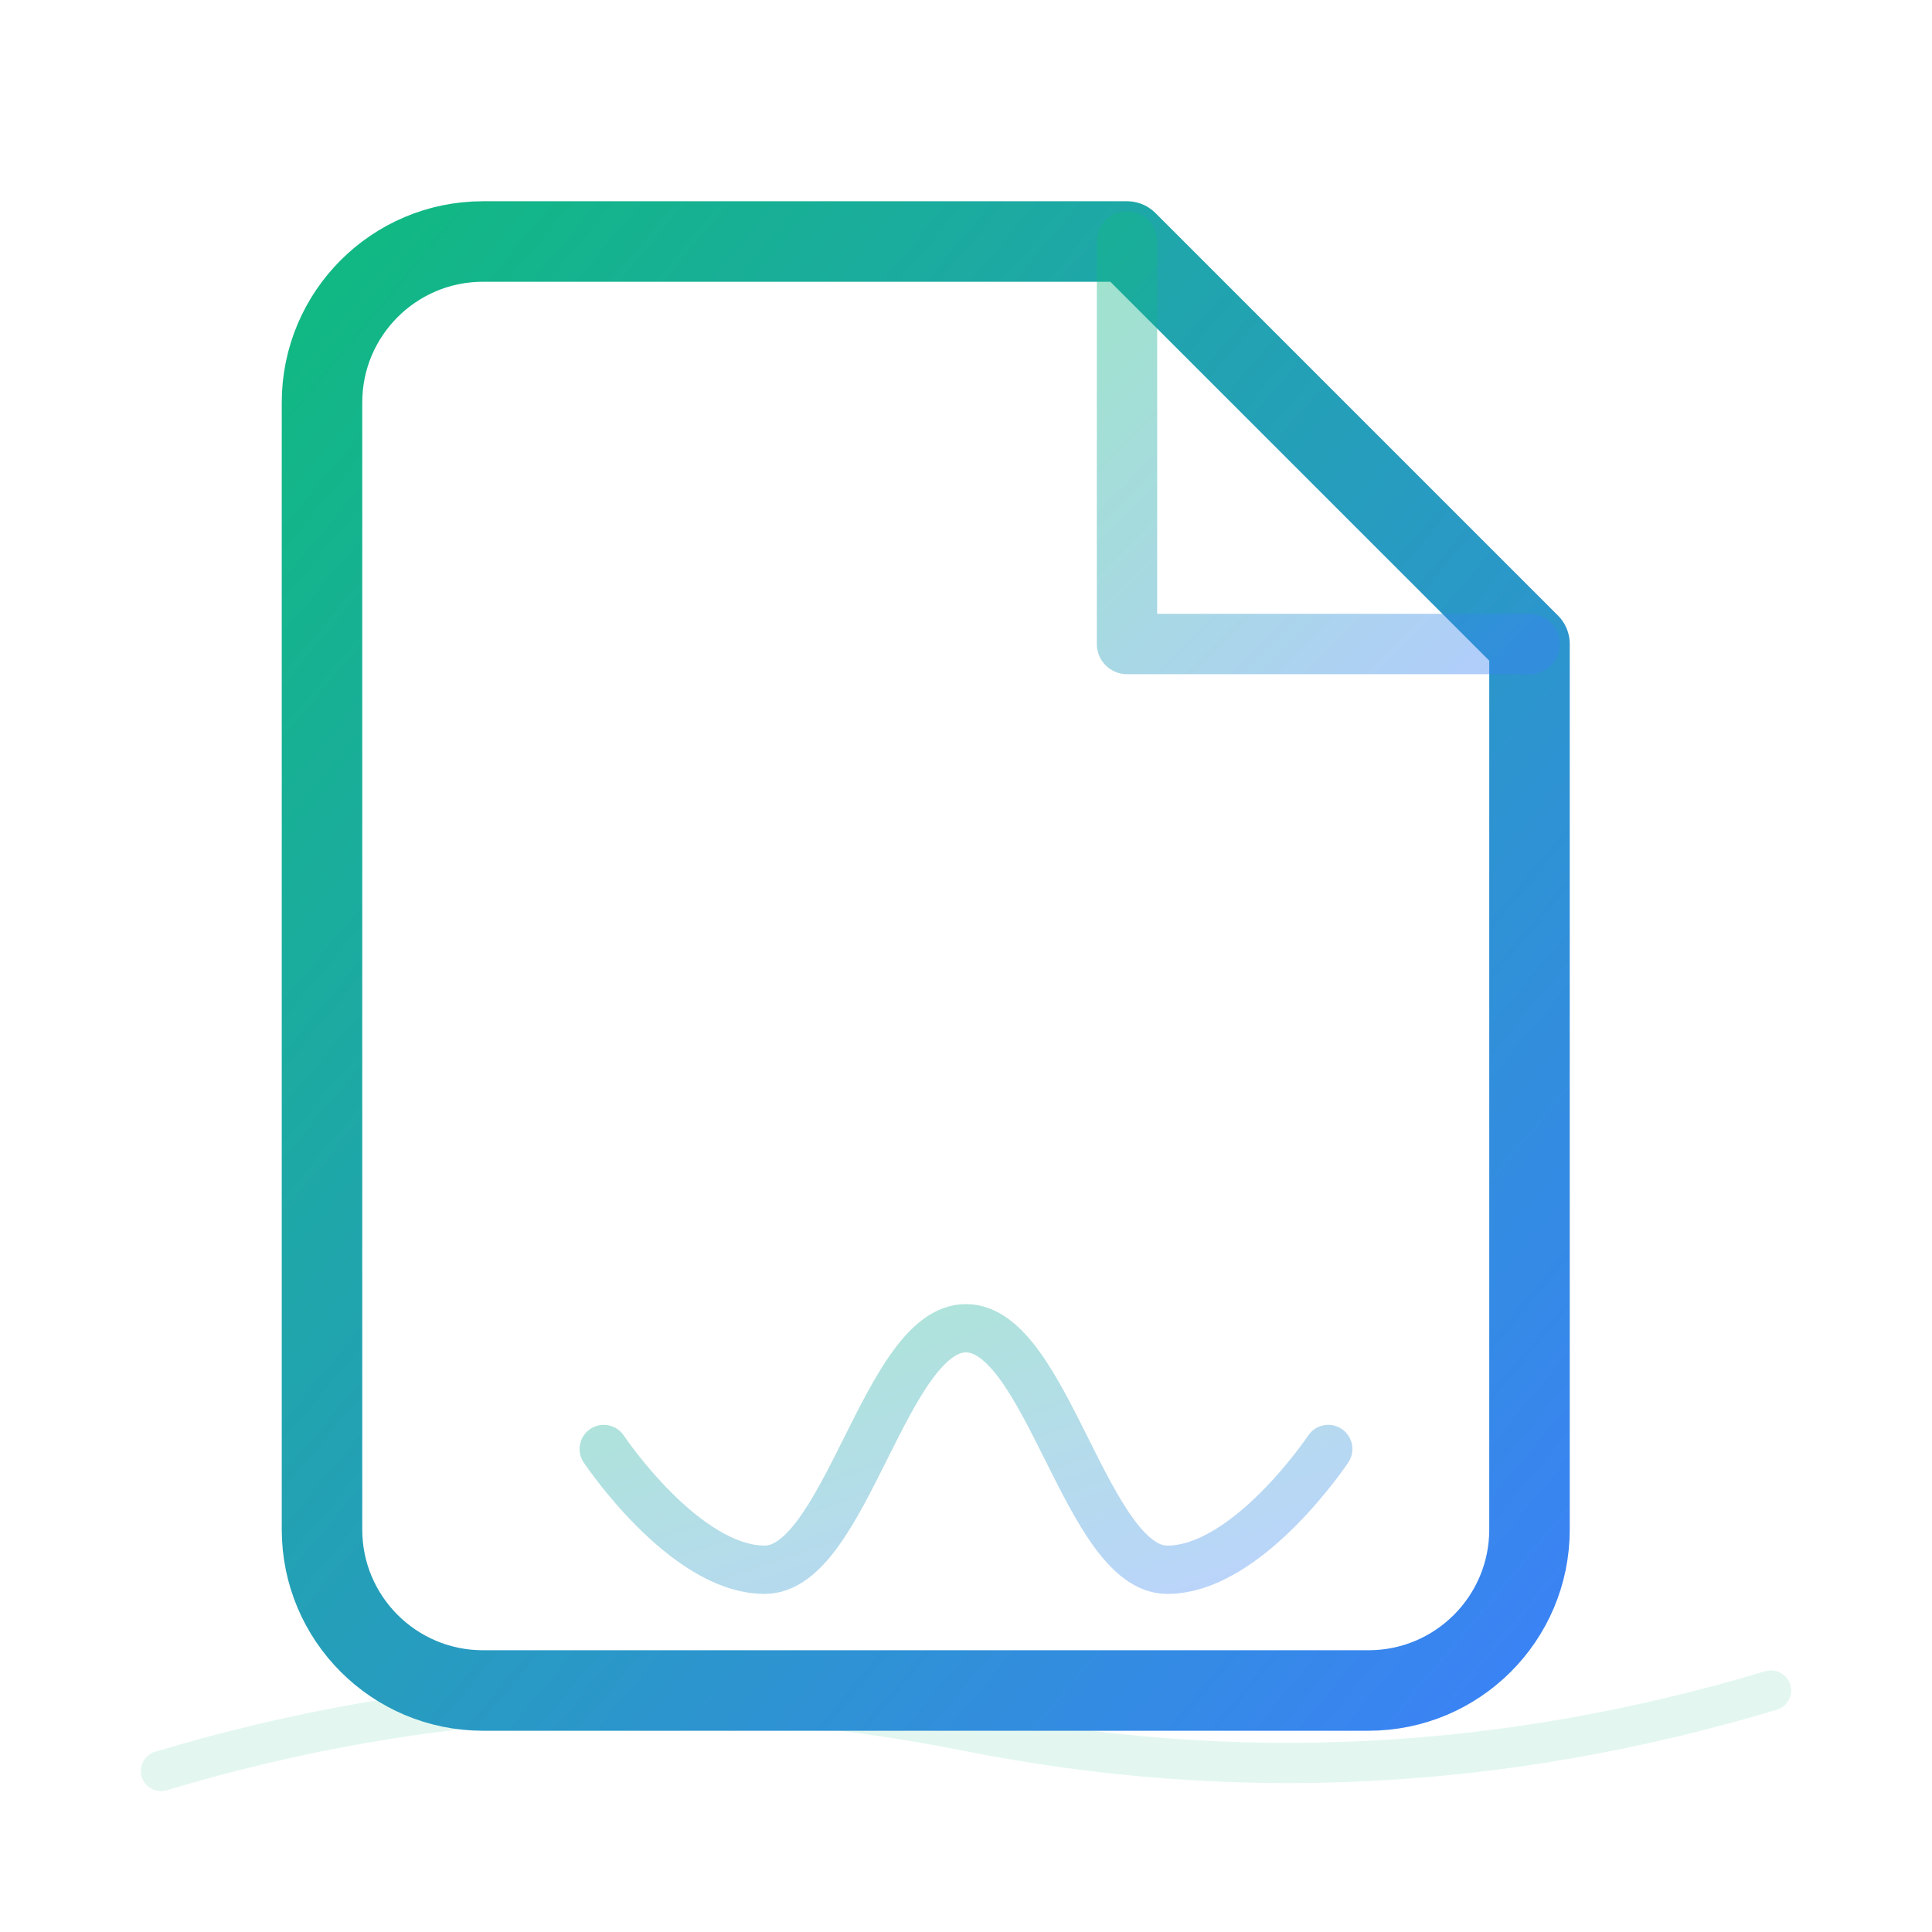
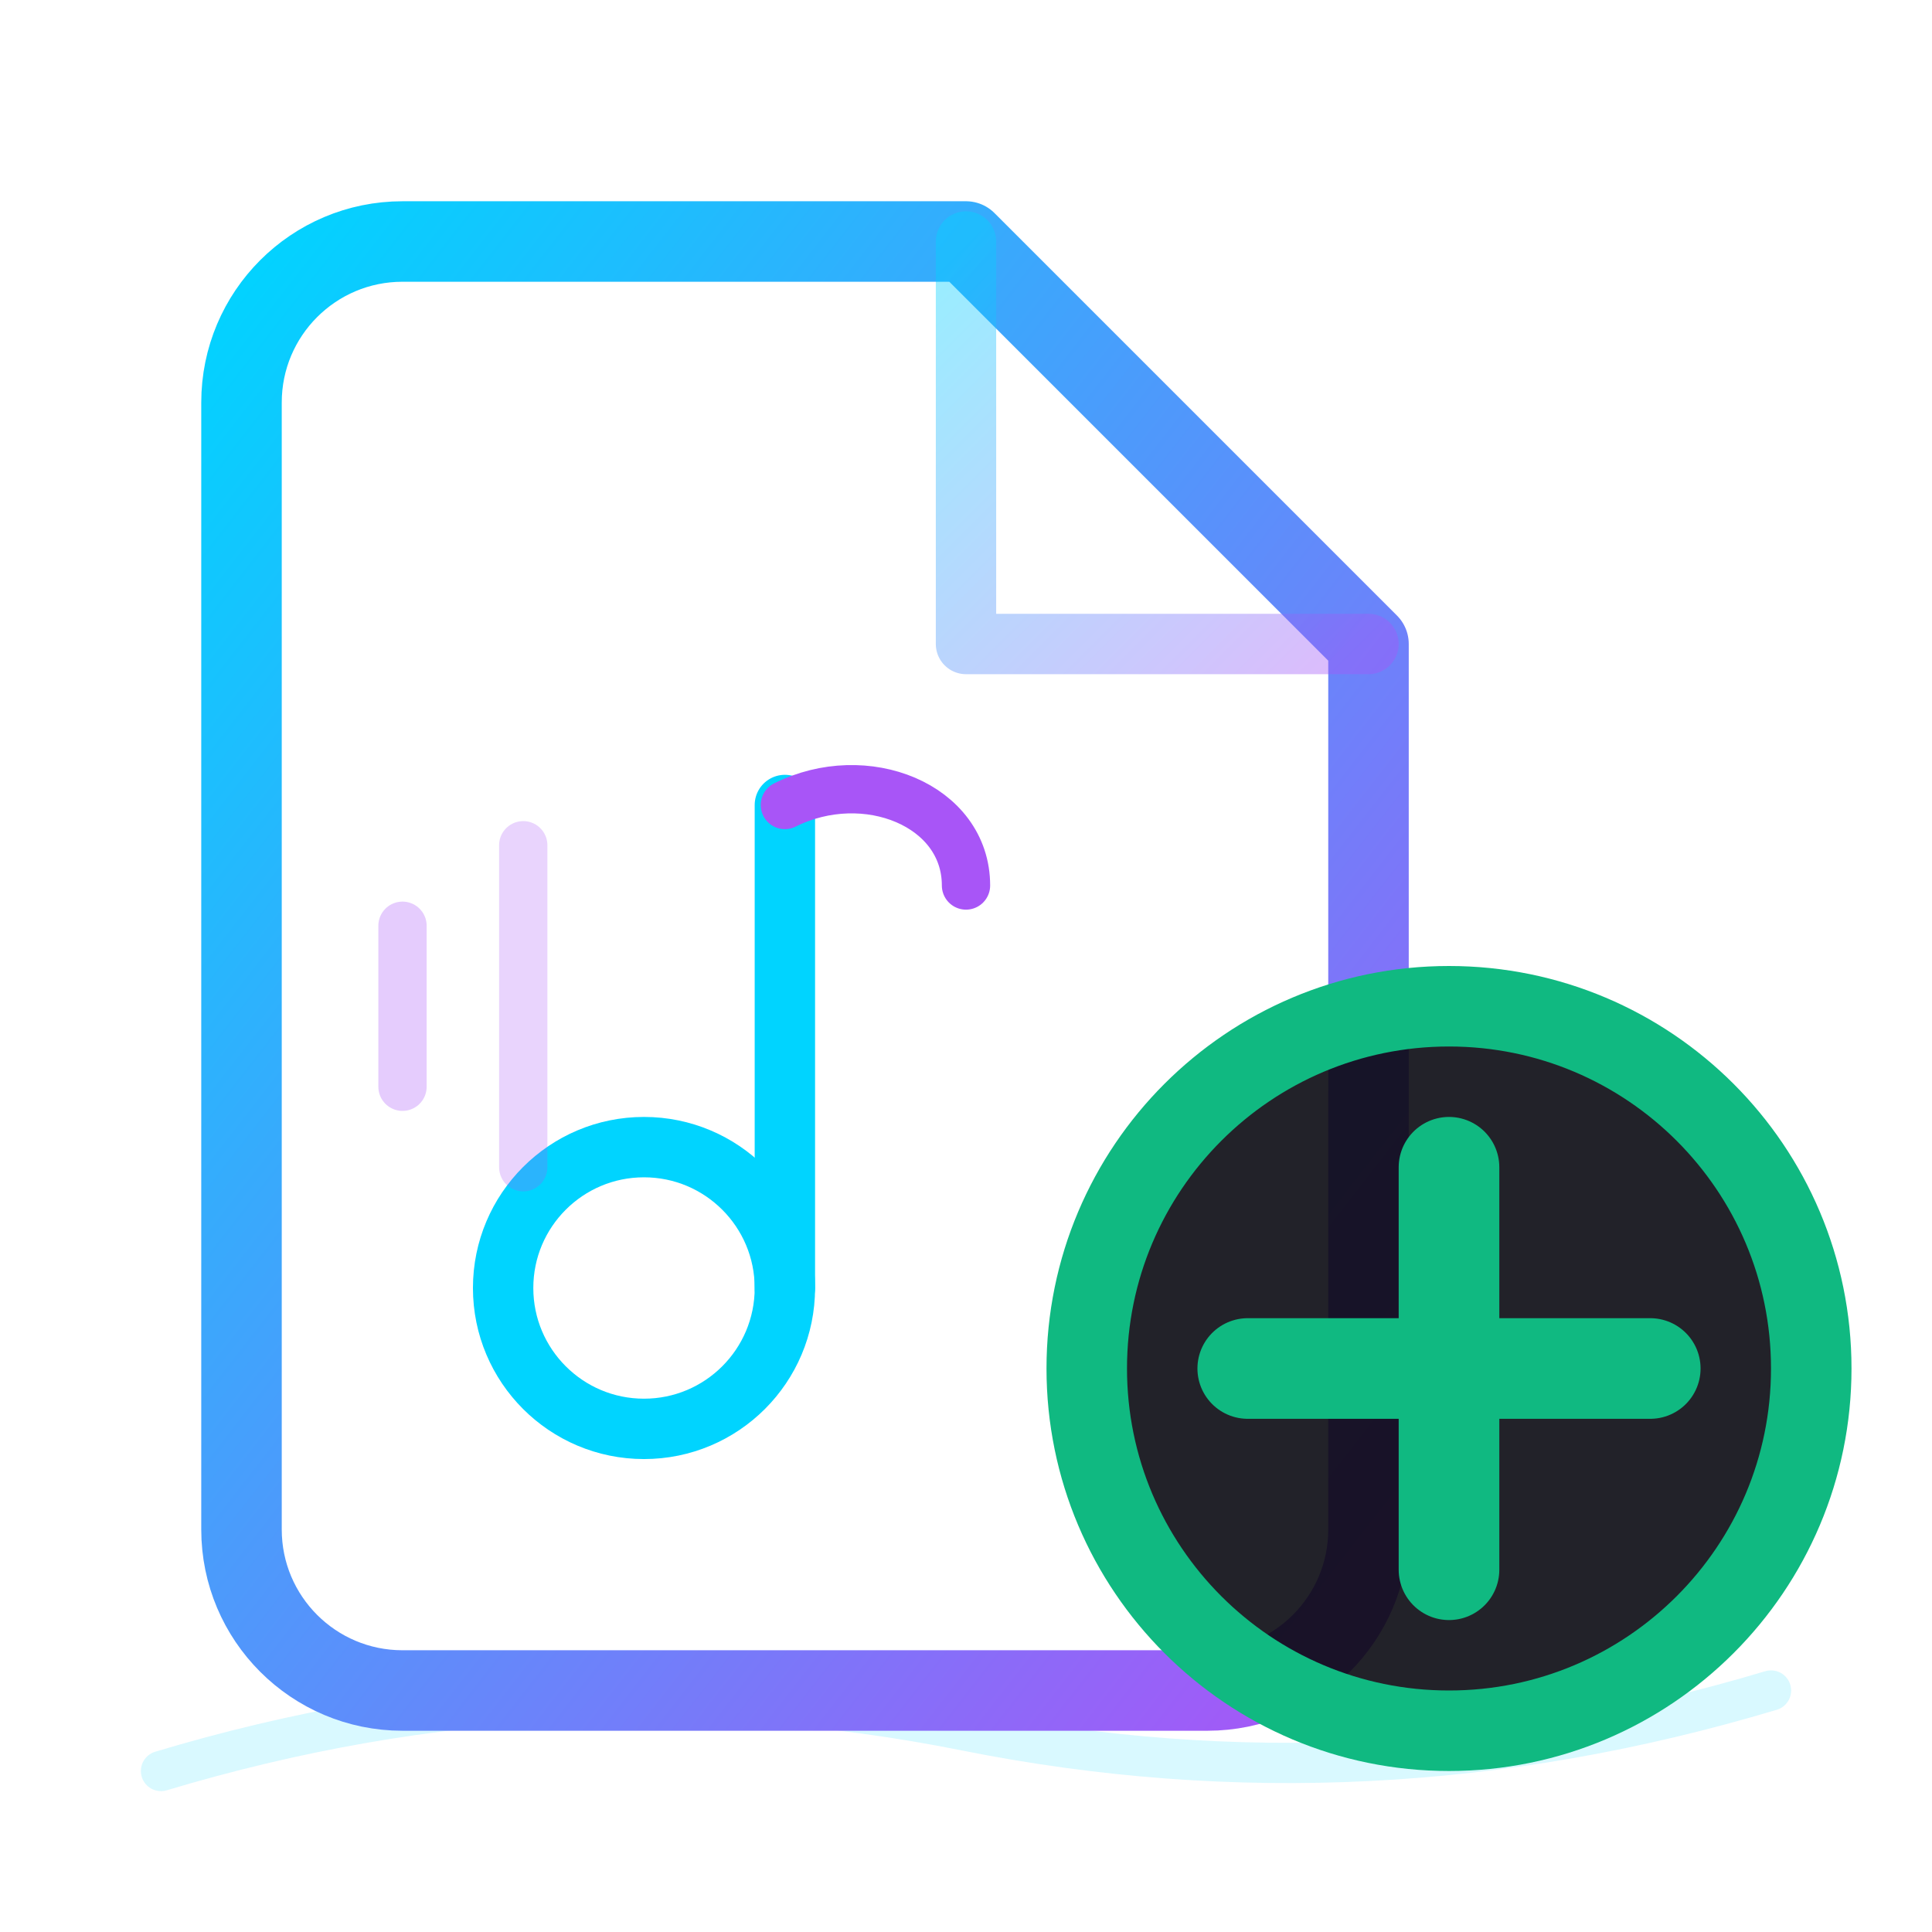
<svg xmlns="http://www.w3.org/2000/svg" viewBox="0 0 48 48" fill="none" stroke-linecap="round" stroke-linejoin="round">
  <defs>
    <linearGradient id="faa" x1="0%" y1="0%" x2="100%" y2="100%">
-       <stop offset="0%" stop-color="#10b981" />
-       <stop offset="100%" stop-color="#3b82f6" />
+       <stop offset="0%" stop-color="#00d4ff" />
+       <stop offset="100%" stop-color="#a855f7" />
    </linearGradient>
  </defs>
-   <path d="M4 44 Q14 41 24 43 Q34 45 44 42" stroke="#10b981" stroke-width="1" fill="none" opacity="0.12" stroke-linecap="round" />
-   <path d="M12 6h16l10 10v22a4 4 0 0 1-4 4H12a4 4 0 0 1-4-4V10a4 4 0 0 1 4-4z" stroke="url(#faa)" stroke-width="2" fill="none" />
-   <path d="M28 6v10h10" stroke="url(#faa)" stroke-width="1.5" fill="none" opacity=".4" />
-   <path d="M24 20v12" stroke="url(#faa)" stroke-width="2.5" />
-   <path d="M18 26h12" stroke="url(#faa)" stroke-width="2.5" />
-   <path d="M15 36c0 0 2 3 4 3s3-6 5-6 3 6 5 6 4-3 4-3" stroke="url(#faa)" stroke-width="1.2" fill="none" opacity=".35" />
+   <path d="M4 44 Q14 41 24 43 Q34 45 44 42" stroke="#00d4ff" stroke-width="1" fill="none" opacity="0.15" stroke-linecap="round" />
+   <path d="M10 6h14l10 10v22a4 4 0 0 1-4 4H10a4 4 0 0 1-4-4V10a4 4 0 0 1 4-4z" stroke="url(#faa)" stroke-width="2" fill="none" />
+   <path d="M24 6v10h10" stroke="url(#faa)" stroke-width="1.5" fill="none" opacity=".4" />
+   <circle cx="16" cy="32" r="3.5" stroke="#00d4ff" stroke-width="1.5" fill="none" />
+   <line x1="19.5" y1="32" x2="19.5" y2="20" stroke="#00d4ff" stroke-width="1.5" stroke-linecap="round" />
+   <path d="M19.5 20c2-1 4.5 0 4.5 2" stroke="#a855f7" stroke-width="1.2" fill="none" />
+   <line x1="10" y1="23" x2="10" y2="27" stroke="#a855f7" stroke-width="1.2" stroke-linecap="round" opacity=".3" />
+   <line x1="13" y1="21" x2="13" y2="29" stroke="#a855f7" stroke-width="1.2" stroke-linecap="round" opacity=".25" />
+   <circle cx="36" cy="34" r="9" stroke="#10b981" stroke-width="2" fill="#0a0a12" fill-opacity=".9" />
+   <line x1="36" y1="29" x2="36" y2="39" stroke="#10b981" stroke-width="2.5" stroke-linecap="round" />
+   <line x1="31" y1="34" x2="41" y2="34" stroke="#10b981" stroke-width="2.5" stroke-linecap="round" />
</svg>
